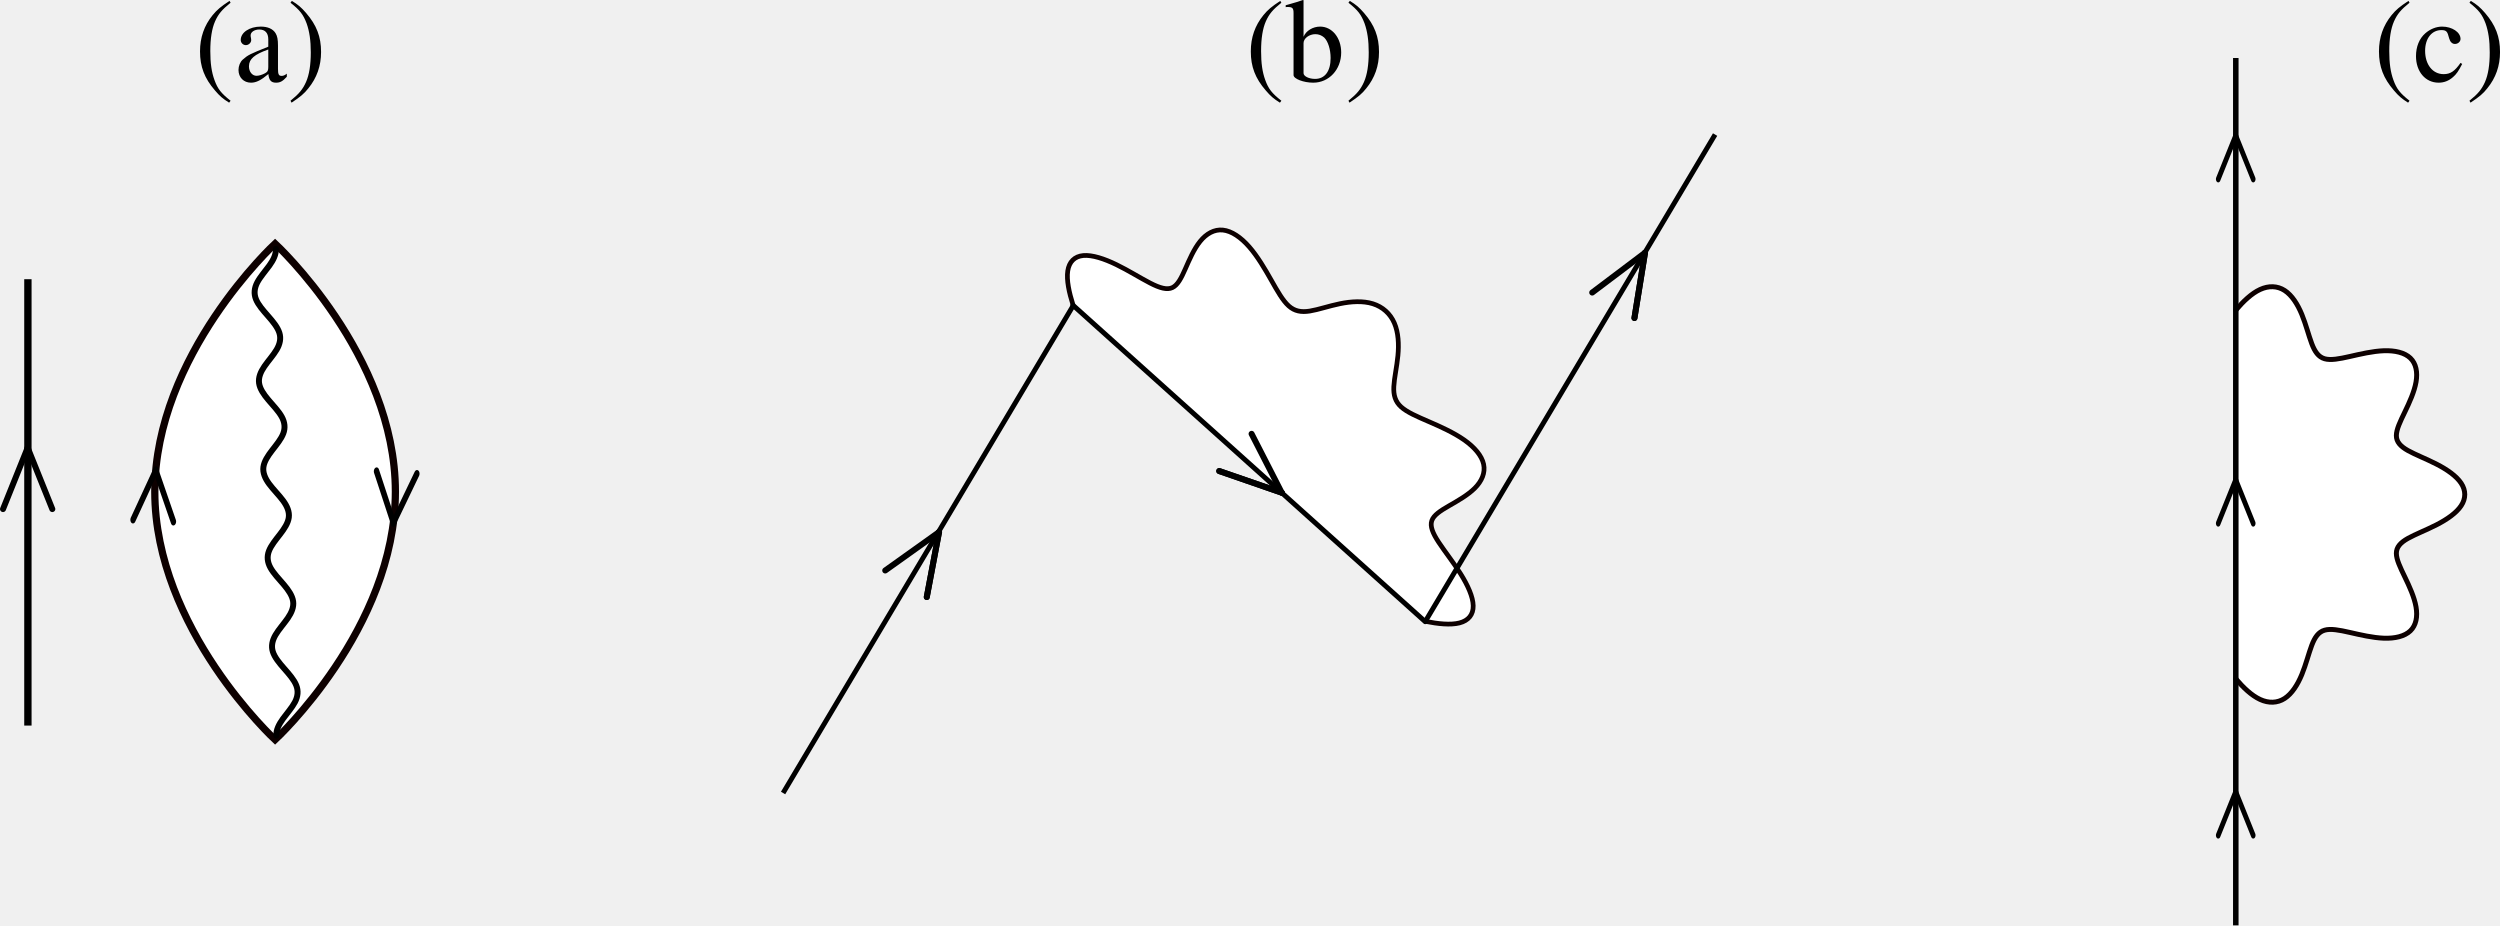
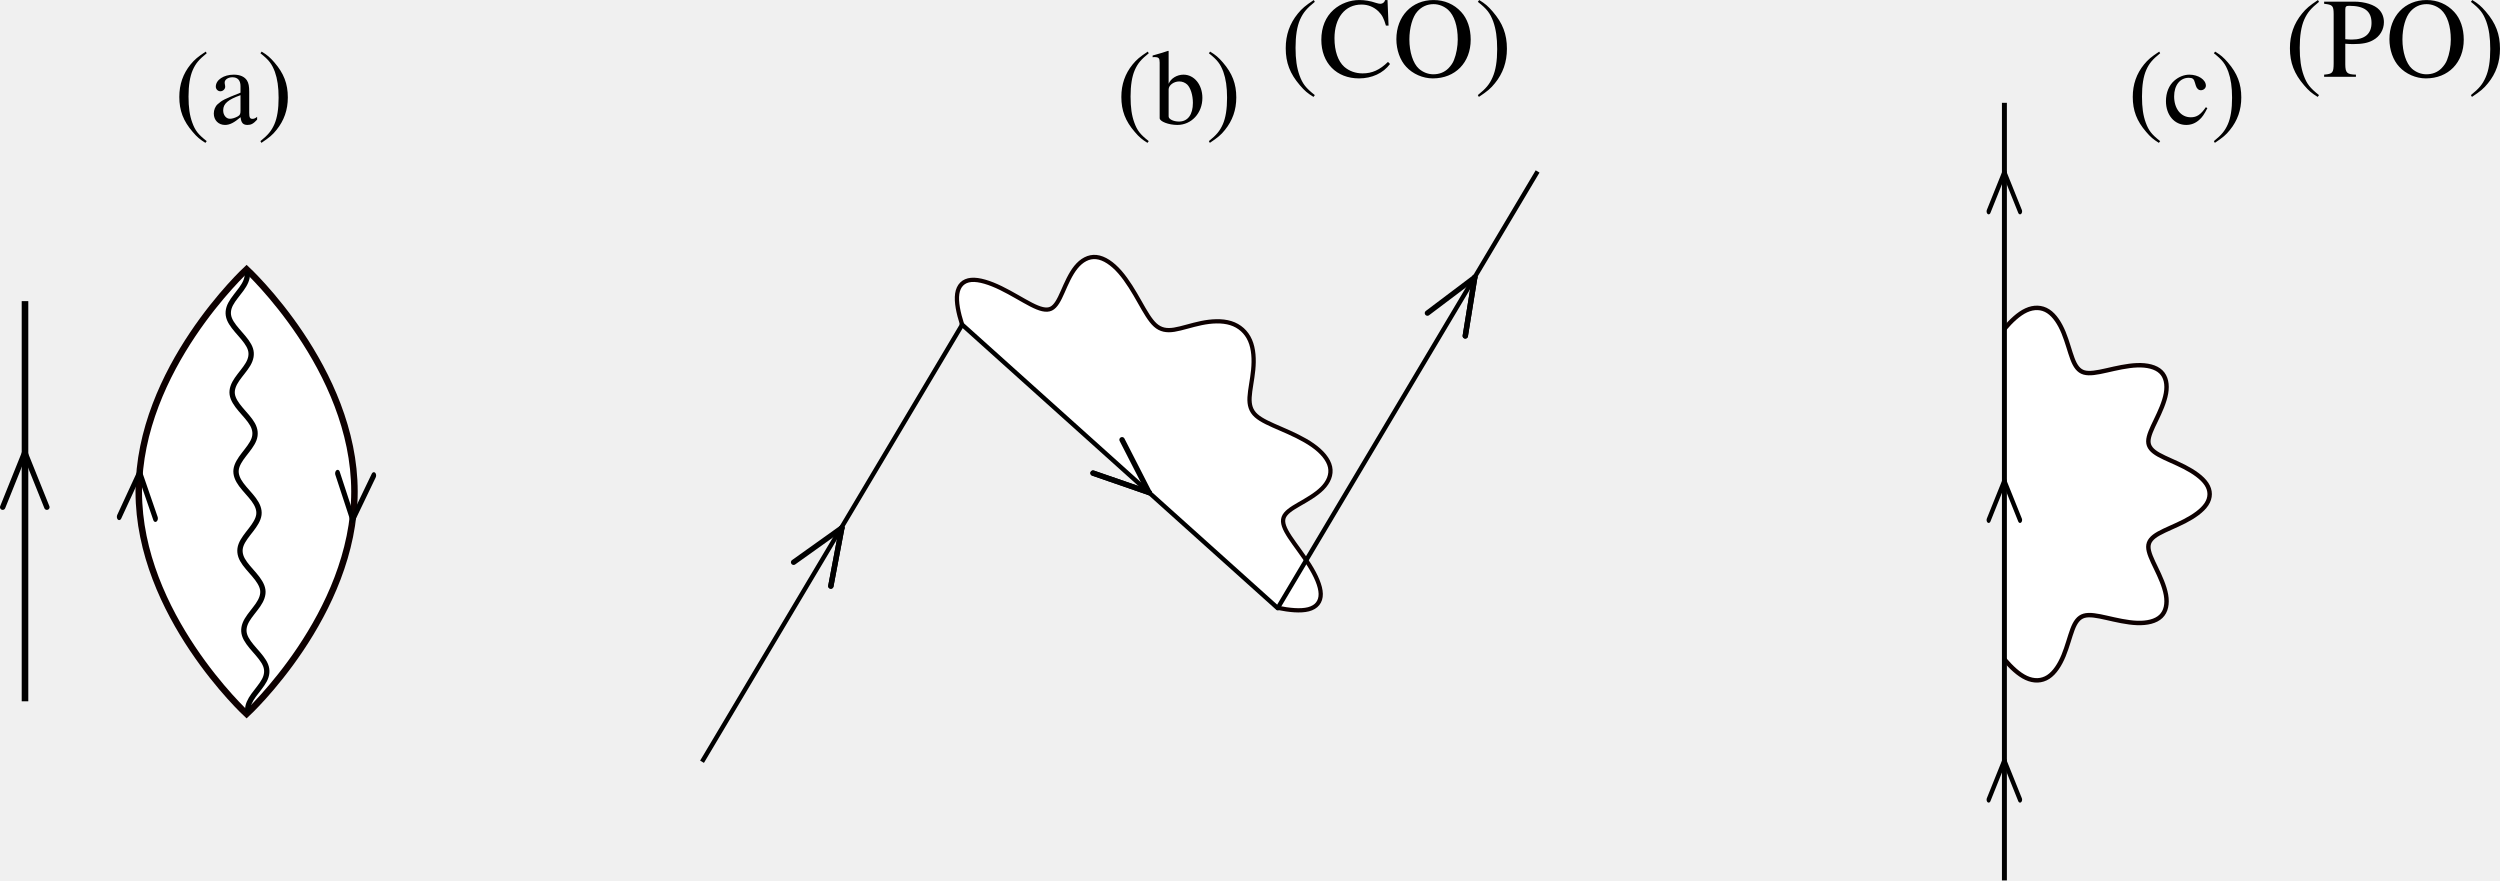
- <svg xmlns="http://www.w3.org/2000/svg" viewBox="0 0 503.205 186.262" height="186.262" width="503.205" xml:space="preserve" version="1.1" id="svg8457">
+ <svg xmlns="http://www.w3.org/2000/svg" id="svg8457" version="1.1" xml:space="preserve" width="561.291" height="197.671" viewBox="0 0 561.291 197.671">
  <defs id="defs8461" />
-   <g transform="matrix(1.25,0,0,-1.25,-22.42014,-13.68966)" id="g8465">
+   <g id="g8465" transform="matrix(1.25,0,0,-1.25,-22.42338,-2.28048)">
    <g id="g8467" />
-     <g transform="matrix(0.3337388,0,0,-0.3337388,-105.612,64.18171)" id="g12265">
-       <path style="fill:none;stroke:#000000;stroke-width:3.544;stroke-linecap:butt;stroke-linejoin:miter;stroke-miterlimit:4;stroke-dasharray:none;stroke-opacity:1" d="m 383.657,575.208 0,-215.368" id="path11376" />
-       <g id="g12111" transform="matrix(0.6680005,0,0,0.6680005,127.1242,145.6335)">
-         <path id="path11402" d="m 366.055,486.693 17.824,-44.349" style="fill:none;stroke:#000000;stroke-width:4.333;stroke-linecap:round;stroke-linejoin:miter;stroke-miterlimit:4;stroke-dasharray:none;stroke-opacity:1" />
-         <path style="fill:none;stroke:#000000;stroke-width:4.333;stroke-linecap:round;stroke-linejoin:miter;stroke-miterlimit:4;stroke-dasharray:none;stroke-opacity:1" d="M 401.661,486.693 383.837,442.344" id="path11404" />
+     <g id="g12265" transform="matrix(0.3337388,0,0,-0.3337388,-105.612,64.18171)">
+       <path id="path11376" d="M 383.657,575.208 V 359.84" style="fill:none;stroke:#000000;stroke-width:3.544;stroke-linecap:butt;stroke-linejoin:miter;stroke-miterlimit:4;stroke-dasharray:none;stroke-opacity:1" />
+       <g transform="matrix(0.6680005,0,0,0.6680005,127.1242,145.6335)" id="g12111">
+         <path style="fill:none;stroke:#000000;stroke-width:4.333;stroke-linecap:round;stroke-linejoin:miter;stroke-miterlimit:4;stroke-dasharray:none;stroke-opacity:1" d="m 366.055,486.693 17.824,-44.349" id="path11402" />
+         <path id="path11404" d="M 401.661,486.693 383.837,442.344" style="fill:none;stroke:#000000;stroke-width:4.333;stroke-linecap:round;stroke-linejoin:miter;stroke-miterlimit:4;stroke-dasharray:none;stroke-opacity:1" />
      </g>
-       <g id="g12126" transform="translate(354.2857,-1.428571)">
-         <g transform="translate(-40.89049,19.62875)" id="g12128">
-           <path id="path12130" d="m 247.571,444.162 c 0,66.087 -58.042,119.661 -58.042,119.661 0,0 -58.042,-53.574 -58.042,-119.661 0,-66.087 58.042,-119.661 58.042,-119.661 0,0 58.042,53.574 58.042,119.661" style="fill:#ffffff;fill-opacity:1;stroke:#0d0000;stroke-width:3.497;stroke-miterlimit:4;stroke-dasharray:none;stroke-opacity:1" />
-           <g id="g12132" transform="matrix(0.6946542,0.04528402,0.06505123,-0.9978819,106.7926,702.8495)">
-             <path id="path12134" d="m 163.645,276.565 14.033,-24.306" style="fill:none;stroke:#000000;stroke-width:3.7;stroke-linecap:round;stroke-linejoin:miter;stroke-miterlimit:4;stroke-dasharray:none;stroke-opacity:1" />
-             <path style="fill:none;stroke:#000000;stroke-width:3.7;stroke-linecap:round;stroke-linejoin:miter;stroke-miterlimit:4;stroke-dasharray:none;stroke-opacity:1" d="M 191.678,276.565 177.645,252.259" id="path12136" />
+       <g transform="translate(354.2857,-1.428571)" id="g12126">
+         <g id="g12128" transform="translate(-40.89049,19.62875)">
+           <path style="fill:#ffffff;fill-opacity:1;stroke:#0d0000;stroke-width:3.497;stroke-miterlimit:4;stroke-dasharray:none;stroke-opacity:1" d="m 247.571,444.162 c 0,66.087 -58.042,119.661 -58.042,119.661 0,0 -58.042,-53.574 -58.042,-119.661 0,-66.087 58.042,-119.661 58.042,-119.661 0,0 58.042,53.574 58.042,119.661" id="path12130" />
+           <g transform="matrix(0.6946542,0.04528402,0.06505123,-0.9978819,106.7926,702.8495)" id="g12132">
+             <path style="fill:none;stroke:#000000;stroke-width:3.7;stroke-linecap:round;stroke-linejoin:miter;stroke-miterlimit:4;stroke-dasharray:none;stroke-opacity:1" d="m 163.645,276.565 14.033,-24.306" id="path12134" />
+             <path id="path12136" d="M 191.678,276.565 177.645,252.259" style="fill:none;stroke:#000000;stroke-width:3.7;stroke-linecap:round;stroke-linejoin:miter;stroke-miterlimit:4;stroke-dasharray:none;stroke-opacity:1" />
          </g>
-           <g transform="matrix(0.6952484,0.03499506,-0.05027097,0.9987356,21.11981,175.7009)" id="g12138">
-             <path style="fill:none;stroke:#000000;stroke-width:3.7;stroke-linecap:round;stroke-linejoin:miter;stroke-miterlimit:4;stroke-dasharray:none;stroke-opacity:1" d="m 163.645,276.565 14.033,-24.306" id="path12140" />
-             <path id="path12142" d="M 191.678,276.565 177.645,252.259" style="fill:none;stroke:#000000;stroke-width:3.7;stroke-linecap:round;stroke-linejoin:miter;stroke-miterlimit:4;stroke-dasharray:none;stroke-opacity:1" />
+           <g id="g12138" transform="matrix(0.6952484,0.03499506,-0.05027097,0.9987356,21.11981,175.7009)">
+             <path id="path12140" d="m 163.645,276.565 14.033,-24.306" style="fill:none;stroke:#000000;stroke-width:3.7;stroke-linecap:round;stroke-linejoin:miter;stroke-miterlimit:4;stroke-dasharray:none;stroke-opacity:1" />
+             <path style="fill:none;stroke:#000000;stroke-width:3.7;stroke-linecap:round;stroke-linejoin:miter;stroke-miterlimit:4;stroke-dasharray:none;stroke-opacity:1" d="M 191.678,276.565 177.645,252.259" id="path12142" />
          </g>
        </g>
-         <path id="path12144" title="t cos(11*t)" d="m 149.004,346.646 c 0.132,2.699 -1.211,5.397 -3.165,8.093 -1.954,2.697 -4.389,5.392 -5.803,8.09 -1.413,2.697 -1.704,5.396 -0.629,8.097 1.075,2.701 3.463,5.404 5.839,8.106 2.377,2.703 4.602,5.405 5.454,8.106 0.852,2.7 0.279,5.399 -1.3,8.096 -1.579,2.697 -4.061,5.393 -5.914,8.089 -1.853,2.697 -2.95,5.394 -2.576,8.094 0.375,2.7 2.212,5.402 4.509,8.104 2.298,2.703 4.922,5.406 6.416,8.107 1.494,2.701 1.767,5.401 0.742,8.099 -1.024,2.698 -3.279,5.394 -5.364,8.09 -2.085,2.696 -3.86,5.393 -4.211,8.092 -0.351,2.699 0.757,5.4 2.749,8.102 1.992,2.702 4.755,5.405 6.748,8.107 1.994,2.702 3.098,5.403 2.749,8.102 -0.349,2.699 -2.127,5.396 -4.211,8.092 -2.084,2.696 -4.337,5.392 -5.364,8.09 -1.027,2.698 -0.749,5.397 0.742,8.099 1.492,2.701 4.117,5.404 6.416,8.107 2.299,2.703 4.132,5.404 4.509,8.104 0.377,2.7 -0.724,5.398 -2.576,8.094 -1.852,2.697 -4.333,5.392 -5.914,8.089 -1.581,2.697 -2.149,5.395 -1.3,8.096 0.849,2.7 3.077,5.403 5.454,8.106 2.377,2.703 4.762,5.405 5.839,8.106 1.078,2.701 0.783,5.4 -0.629,8.097 -1.411,2.697 -3.847,5.393 -5.803,8.09 -1.955,2.696 -3.296,5.394 -3.165,8.093" style="fill:none;stroke:#000000;stroke-width:2.874;stroke-linecap:round;stroke-miterlimit:4;stroke-dasharray:none;stroke-dashoffset:0;stroke-opacity:1" />
+         <path style="fill:none;stroke:#000000;stroke-width:2.874;stroke-linecap:round;stroke-miterlimit:4;stroke-dasharray:none;stroke-dashoffset:0;stroke-opacity:1" d="m 149.004,346.646 c 0.132,2.699 -1.211,5.397 -3.165,8.093 -1.954,2.697 -4.389,5.392 -5.803,8.09 -1.413,2.697 -1.704,5.396 -0.629,8.097 1.075,2.701 3.463,5.404 5.839,8.106 2.377,2.703 4.602,5.405 5.454,8.106 0.852,2.7 0.279,5.399 -1.3,8.096 -1.579,2.697 -4.061,5.393 -5.914,8.089 -1.853,2.697 -2.95,5.394 -2.576,8.094 0.375,2.7 2.212,5.402 4.509,8.104 2.298,2.703 4.922,5.406 6.416,8.107 1.494,2.701 1.767,5.401 0.742,8.099 -1.024,2.698 -3.279,5.394 -5.364,8.09 -2.085,2.696 -3.86,5.393 -4.211,8.092 -0.351,2.699 0.757,5.4 2.749,8.102 1.992,2.702 4.755,5.405 6.748,8.107 1.994,2.702 3.098,5.403 2.749,8.102 -0.349,2.699 -2.127,5.396 -4.211,8.092 -2.084,2.696 -4.337,5.392 -5.364,8.09 -1.027,2.698 -0.749,5.397 0.742,8.099 1.492,2.701 4.117,5.404 6.416,8.107 2.299,2.703 4.132,5.404 4.509,8.104 0.377,2.7 -0.724,5.398 -2.576,8.094 -1.852,2.697 -4.333,5.392 -5.914,8.089 -1.581,2.697 -2.149,5.395 -1.3,8.096 0.849,2.7 3.077,5.403 5.454,8.106 2.377,2.703 4.762,5.405 5.839,8.106 1.078,2.701 0.783,5.4 -0.629,8.097 -1.411,2.697 -3.847,5.393 -5.803,8.09 -1.955,2.696 -3.296,5.394 -3.165,8.093" title="t cos(11*t)" id="path12144" />
      </g>
    </g>
-     <g transform="matrix(0.3337388,0,0,-0.3337388,8.769618,100.4162)" id="g12216">
-       <path style="fill:#ffffff;fill-opacity:1;stroke:#0d0000;stroke-width:2.39;stroke-linecap:round;stroke-miterlimit:4;stroke-dasharray:none;stroke-dashoffset:0;stroke-opacity:1" d="m 1106.251,661.238 c 3.491,4.13 7.534,8.018 11.686,9.936 4.152,1.918 8.345,1.788 11.85,-0.485 3.505,-2.273 6.264,-6.639 8.275,-11.518 2.011,-4.879 3.299,-10.148 4.788,-14.087 1.488,-3.939 3.267,-6.475 6.209,-7.326 2.942,-0.852 7.103,-0.064 12.179,1.092 5.076,1.156 11.016,2.57 16.381,2.769 5.366,0.199 10.042,-0.883 12.811,-3.535 2.769,-2.651 3.569,-6.834 2.742,-11.568 -0.827,-4.734 -3.219,-9.928 -5.416,-14.471 -2.197,-4.543 -4.067,-8.391 -4.07,-11.374 0,-2.983 1.931,-5.144 5.561,-7.187 3.63,-2.043 8.887,-4.04 13.864,-6.594 4.976,-2.554 9.527,-5.683 11.84,-9.191 2.314,-3.508 2.31,-7.34 0,-10.849 -2.31,-3.508 -6.865,-6.635 -11.84,-9.191 -4.976,-2.555 -10.231,-4.551 -13.864,-6.594 -3.633,-2.043 -5.561,-4.206 -5.561,-7.187 -6e-4,-2.982 1.873,-6.833 4.07,-11.374 2.197,-4.542 4.586,-9.736 5.416,-14.471 0.83,-4.735 0.024,-8.914 -2.742,-11.568 -2.765,-2.654 -7.446,-3.731 -12.811,-3.535 -5.364,0.196 -11.304,1.612 -16.381,2.769 -5.078,1.157 -9.235,1.941 -12.179,1.092 -2.945,-0.849 -4.72,-3.39 -6.209,-7.326 -1.489,-3.937 -2.779,-9.206 -4.788,-14.087 -2.009,-4.88 -4.771,-9.241 -8.275,-11.518 -3.503,-2.277 -7.697,-2.4 -11.85,-0.486 -4.152,1.914 -8.195,5.806 -11.686,9.936" title="cos(t)*(7+sin(9*t)) sin(t)*(7+sin(9*t))" id="path4660-1" />
-       <path id="path4258" d="m 1106.214,780.183 0,-418.499" style="fill:none;stroke:#000000;stroke-width:2.663;stroke-linecap:butt;stroke-linejoin:miter;stroke-miterlimit:4;stroke-dasharray:none;stroke-opacity:1" />
-       <g transform="matrix(0.6021712,0,0,0.8650286,999.1994,180.87)" id="g4260">
-         <path style="fill:none;stroke:#000000;stroke-width:3.7;stroke-linecap:round;stroke-linejoin:miter;stroke-miterlimit:4;stroke-dasharray:none;stroke-opacity:1" d="m 163.645,276.565 14.033,-24.306" id="path4262" />
-         <path id="path4264" d="M 191.678,276.565 177.645,252.259" style="fill:none;stroke:#000000;stroke-width:3.7;stroke-linecap:round;stroke-linejoin:miter;stroke-miterlimit:4;stroke-dasharray:none;stroke-opacity:1" />
+     <g id="g12216" transform="matrix(0.3337388,0,0,-0.3337388,8.769618,100.4162)">
+       <path id="path4660-1" title="cos(t)*(7+sin(9*t)) sin(t)*(7+sin(9*t))" d="m 1106.251,661.238 c 3.491,4.13 7.534,8.018 11.686,9.936 4.152,1.918 8.345,1.788 11.85,-0.485 3.505,-2.273 6.264,-6.639 8.275,-11.518 2.011,-4.879 3.299,-10.148 4.788,-14.087 1.488,-3.939 3.267,-6.475 6.209,-7.326 2.942,-0.852 7.103,-0.064 12.179,1.092 5.076,1.156 11.016,2.57 16.381,2.769 5.366,0.199 10.042,-0.883 12.811,-3.535 2.769,-2.651 3.569,-6.834 2.742,-11.568 -0.827,-4.734 -3.219,-9.928 -5.416,-14.471 -2.197,-4.543 -4.067,-8.391 -4.07,-11.374 0,-2.983 1.931,-5.144 5.561,-7.187 3.63,-2.043 8.887,-4.04 13.864,-6.594 4.976,-2.554 9.527,-5.683 11.84,-9.191 2.314,-3.508 2.31,-7.34 0,-10.849 -2.31,-3.508 -6.865,-6.635 -11.84,-9.191 -4.976,-2.555 -10.231,-4.551 -13.864,-6.594 -3.633,-2.043 -5.561,-4.206 -5.561,-7.187 -6e-4,-2.982 1.873,-6.833 4.07,-11.374 2.197,-4.542 4.586,-9.736 5.416,-14.471 0.83,-4.735 0.024,-8.914 -2.742,-11.568 -2.765,-2.654 -7.446,-3.731 -12.811,-3.535 -5.364,0.196 -11.304,1.612 -16.381,2.769 -5.078,1.157 -9.235,1.941 -12.179,1.092 -2.945,-0.849 -4.72,-3.39 -6.209,-7.326 -1.489,-3.937 -2.779,-9.206 -4.788,-14.087 -2.009,-4.88 -4.771,-9.241 -8.275,-11.518 -3.503,-2.277 -7.697,-2.4 -11.85,-0.486 -4.152,1.914 -8.195,5.806 -11.686,9.936" style="fill:#ffffff;fill-opacity:1;stroke:#0d0000;stroke-width:2.39;stroke-linecap:round;stroke-miterlimit:4;stroke-dasharray:none;stroke-dashoffset:0;stroke-opacity:1" />
+       <path style="fill:none;stroke:#000000;stroke-width:2.663;stroke-linecap:butt;stroke-linejoin:miter;stroke-miterlimit:4;stroke-dasharray:none;stroke-opacity:1" d="M 1106.214,780.183 V 361.684" id="path4258" />
+       <g id="g4260" transform="matrix(0.6021712,0,0,0.8650286,999.1994,180.87)">
+         <path id="path4262" d="m 163.645,276.565 14.033,-24.306" style="fill:none;stroke:#000000;stroke-width:3.7;stroke-linecap:round;stroke-linejoin:miter;stroke-miterlimit:4;stroke-dasharray:none;stroke-opacity:1" />
+         <path style="fill:none;stroke:#000000;stroke-width:3.7;stroke-linecap:round;stroke-linejoin:miter;stroke-miterlimit:4;stroke-dasharray:none;stroke-opacity:1" d="M 191.678,276.565 177.645,252.259" id="path4264" />
      </g>
-       <g id="g4266" transform="matrix(0.6021712,0,0,0.8650286,999.1994,346.9555)">
-         <path id="path4268" d="m 163.645,276.565 14.033,-24.306" style="fill:none;stroke:#000000;stroke-width:3.7;stroke-linecap:round;stroke-linejoin:miter;stroke-miterlimit:4;stroke-dasharray:none;stroke-opacity:1" />
-         <path style="fill:none;stroke:#000000;stroke-width:3.7;stroke-linecap:round;stroke-linejoin:miter;stroke-miterlimit:4;stroke-dasharray:none;stroke-opacity:1" d="M 191.678,276.565 177.645,252.259" id="path4270" />
+       <g transform="matrix(0.6021712,0,0,0.8650286,999.1994,346.9555)" id="g4266">
+         <path style="fill:none;stroke:#000000;stroke-width:3.7;stroke-linecap:round;stroke-linejoin:miter;stroke-miterlimit:4;stroke-dasharray:none;stroke-opacity:1" d="m 163.645,276.565 14.033,-24.306" id="path4268" />
+         <path id="path4270" d="M 191.678,276.565 177.645,252.259" style="fill:none;stroke:#000000;stroke-width:3.7;stroke-linecap:round;stroke-linejoin:miter;stroke-miterlimit:4;stroke-dasharray:none;stroke-opacity:1" />
      </g>
-       <g transform="matrix(0.6021712,0,0,0.8650286,999.1994,497.4705)" id="g4272">
-         <path style="fill:none;stroke:#000000;stroke-width:3.7;stroke-linecap:round;stroke-linejoin:miter;stroke-miterlimit:4;stroke-dasharray:none;stroke-opacity:1" d="m 163.645,276.565 14.033,-24.306" id="path4274" />
-         <path id="path4276" d="M 191.678,276.565 177.645,252.259" style="fill:none;stroke:#000000;stroke-width:3.7;stroke-linecap:round;stroke-linejoin:miter;stroke-miterlimit:4;stroke-dasharray:none;stroke-opacity:1" />
+       <g id="g4272" transform="matrix(0.6021712,0,0,0.8650286,999.1994,497.4705)">
+         <path id="path4274" d="m 163.645,276.565 14.033,-24.306" style="fill:none;stroke:#000000;stroke-width:3.7;stroke-linecap:round;stroke-linejoin:miter;stroke-miterlimit:4;stroke-dasharray:none;stroke-opacity:1" />
+         <path style="fill:none;stroke:#000000;stroke-width:3.7;stroke-linecap:round;stroke-linejoin:miter;stroke-miterlimit:4;stroke-dasharray:none;stroke-opacity:1" d="M 191.678,276.565 177.645,252.259" id="path4276" />
      </g>
    </g>
-     <g transform="translate(-61.07403,16.82652)" id="g9347">
-       <g id="g9310" transform="matrix(0.6682771,0.7439124,-0.7439124,0.6682771,29.52803,-246.4717)">
-         <path id="path4660" title="cos(t)*(7+sin(9*t)) sin(t)*(7+sin(9*t))" d="m 274.713,-128.268 c 1.04,-1.771 2.245,-3.438 3.482,-4.26 1.237,-0.822 2.487,-0.766 3.531,0.208 1.044,0.975 1.867,2.846 2.466,4.938 0.599,2.092 0.983,4.351 1.427,6.039 0.444,1.689 0.973,2.776 1.85,3.141 0.877,0.365 2.117,0.028 3.629,-0.468 1.513,-0.496 3.283,-1.102 4.882,-1.187 1.599,-0.085 2.992,0.379 3.817,1.515 0.825,1.137 1.064,2.93 0.817,4.96 -0.247,2.029 -0.959,4.257 -1.614,6.204 -0.655,1.948 -1.212,3.598 -1.213,4.877 -6.6e-4,1.279 0.576,2.205 1.657,3.081 1.082,0.876 2.648,1.732 4.131,2.827 1.483,1.095 2.839,2.437 3.528,3.94 0.69,1.504 0.688,3.147 0,4.651 -0.688,1.504 -2.046,2.845 -3.528,3.94 -1.483,1.096 -3.049,1.951 -4.131,2.827 -1.083,0.876 -1.657,1.803 -1.657,3.081 -1.9e-4,1.278 0.558,2.929 1.213,4.877 0.655,1.947 1.367,4.174 1.614,6.204 0.247,2.03 0.007,3.822 -0.817,4.96 -0.824,1.138 -2.219,1.6 -3.817,1.515 -1.599,-0.084 -3.368,-0.691 -4.882,-1.187 -1.513,-0.496 -2.752,-0.832 -3.629,-0.468 -0.877,0.364 -1.407,1.453 -1.85,3.141 -0.444,1.688 -0.828,3.947 -1.427,6.039 -0.599,2.092 -1.422,3.962 -2.466,4.938 -1.044,0.976 -2.294,1.029 -3.531,0.208 -1.237,-0.821 -2.442,-2.489 -3.482,-4.26" style="fill:#ffffff;fill-opacity:1;stroke:#0d0000;stroke-width:0.763;stroke-linecap:round;stroke-miterlimit:4;stroke-dasharray:none;stroke-dashoffset:0;stroke-opacity:1" />
-         <path id="path9308" d="m 274.658,-52.038 0,-76.255" style="fill:none;fill-rule:evenodd;stroke:#000000;stroke-width:0.8px;stroke-linecap:round;stroke-linejoin:miter;stroke-opacity:1" />
+     <g id="g9347" transform="translate(-61.07403,16.82652)">
+       <g transform="rotate(48.06577,291.1293,-90.1265)" id="g9310">
+         <path style="fill:#ffffff;fill-opacity:1;stroke:#0d0000;stroke-width:0.763;stroke-linecap:round;stroke-miterlimit:4;stroke-dasharray:none;stroke-dashoffset:0;stroke-opacity:1" d="m 274.713,-128.268 c 1.04,-1.771 2.245,-3.438 3.482,-4.26 1.237,-0.822 2.487,-0.766 3.531,0.208 1.044,0.975 1.867,2.846 2.466,4.938 0.599,2.092 0.983,4.351 1.427,6.039 0.444,1.689 0.973,2.776 1.85,3.141 0.877,0.365 2.117,0.028 3.629,-0.468 1.513,-0.496 3.283,-1.102 4.882,-1.187 1.599,-0.085 2.992,0.379 3.817,1.515 0.825,1.137 1.064,2.93 0.817,4.96 -0.247,2.029 -0.959,4.257 -1.614,6.204 -0.655,1.948 -1.212,3.598 -1.213,4.877 -6.6e-4,1.279 0.576,2.205 1.657,3.081 1.082,0.876 2.648,1.732 4.131,2.827 1.483,1.095 2.839,2.437 3.528,3.94 0.69,1.504 0.688,3.147 0,4.651 -0.688,1.504 -2.046,2.845 -3.528,3.94 -1.483,1.096 -3.049,1.951 -4.131,2.827 -1.083,0.876 -1.657,1.803 -1.657,3.081 -1.9e-4,1.278 0.558,2.929 1.213,4.877 0.655,1.947 1.367,4.174 1.614,6.204 0.247,2.03 0.007,3.822 -0.817,4.96 -0.824,1.138 -2.219,1.6 -3.817,1.515 -1.599,-0.084 -3.368,-0.691 -4.882,-1.187 -1.513,-0.496 -2.752,-0.832 -3.629,-0.468 -0.877,0.364 -1.407,1.453 -1.85,3.141 -0.444,1.688 -0.828,3.947 -1.427,6.039 -0.599,2.092 -1.422,3.962 -2.466,4.938 -1.044,0.976 -2.294,1.029 -3.531,0.208 -1.237,-0.821 -2.442,-2.489 -3.482,-4.26" title="cos(t)*(7+sin(9*t)) sin(t)*(7+sin(9*t))" id="path4660" />
+         <path style="fill:none;fill-rule:evenodd;stroke:#000000;stroke-width:0.8px;stroke-linecap:round;stroke-linejoin:miter;stroke-opacity:1" d="M 274.658,-52.038 V -128.292" id="path9308" />
      </g>
-       <path style="fill:none;fill-rule:evenodd;stroke:#000000;stroke-width:0.8px;stroke-linecap:butt;stroke-linejoin:miter;stroke-opacity:1" d="m 308.445,-127.97 46.74,78.524" id="path9314" />
-       <path id="path9316" d="m 205.107,-155.471 46.74,78.524" style="fill:none;fill-rule:evenodd;stroke:#000000;stroke-width:0.8px;stroke-linecap:butt;stroke-linejoin:miter;stroke-opacity:1" />
-       <g id="g9326" transform="matrix(0.5199831,-0.8541766,0.8541766,0.5199831,235.1753,251.4817)">
-         <path style="fill:none;stroke:#000000;stroke-width:0.966;stroke-linecap:round;stroke-linejoin:miter;stroke-miterlimit:4;stroke-dasharray:none;stroke-opacity:1" d="m 330.891,-84.097 -1.057,10.603" id="path9320" />
-         <path id="path9322" d="m 337.927,-80.421 -8.101,6.923" style="fill:none;stroke:#000000;stroke-width:0.966;stroke-linecap:round;stroke-linejoin:miter;stroke-miterlimit:4;stroke-dasharray:none;stroke-opacity:1" />
-         <path style="fill:none;stroke:#000000;stroke-width:0.966;stroke-linecap:round;stroke-linejoin:miter;stroke-miterlimit:4;stroke-dasharray:none;stroke-opacity:1" d="m 337.927,-80.421 -8.101,6.923" id="path9324" />
+       <path id="path9314" d="m 308.445,-127.97 46.74,78.524" style="fill:none;fill-rule:evenodd;stroke:#000000;stroke-width:0.8px;stroke-linecap:butt;stroke-linejoin:miter;stroke-opacity:1" />
+       <path style="fill:none;fill-rule:evenodd;stroke:#000000;stroke-width:0.8px;stroke-linecap:butt;stroke-linejoin:miter;stroke-opacity:1" d="m 205.107,-155.471 46.74,78.524" id="path9316" />
+       <g transform="rotate(-58.66889,341.34,-83.50307)" id="g9326">
+         <path id="path9320" d="m 330.891,-84.097 -1.057,10.603" style="fill:none;stroke:#000000;stroke-width:0.966;stroke-linecap:round;stroke-linejoin:miter;stroke-miterlimit:4;stroke-dasharray:none;stroke-opacity:1" />
+         <path style="fill:none;stroke:#000000;stroke-width:0.966;stroke-linecap:round;stroke-linejoin:miter;stroke-miterlimit:4;stroke-dasharray:none;stroke-opacity:1" d="m 337.927,-80.421 -8.101,6.923" id="path9322" />
+         <path id="path9324" d="m 337.927,-80.421 -8.101,6.923" style="fill:none;stroke:#000000;stroke-width:0.966;stroke-linecap:round;stroke-linejoin:miter;stroke-miterlimit:4;stroke-dasharray:none;stroke-opacity:1" />
      </g>
-       <g transform="matrix(-0.9309273,-0.3652046,0.3652046,-0.9309273,619.2948,-55.08163)" id="g9331">
-         <path id="path9333" d="m 330.891,-84.097 -1.057,10.603" style="fill:none;stroke:#000000;stroke-width:0.966;stroke-linecap:round;stroke-linejoin:miter;stroke-miterlimit:4;stroke-dasharray:none;stroke-opacity:1" />
-         <path style="fill:none;stroke:#000000;stroke-width:0.966;stroke-linecap:round;stroke-linejoin:miter;stroke-miterlimit:4;stroke-dasharray:none;stroke-opacity:1" d="m 337.927,-80.421 -8.101,6.923" id="path9335" />
-         <path id="path9337" d="m 337.927,-80.421 -8.101,6.923" style="fill:none;stroke:#000000;stroke-width:0.966;stroke-linecap:round;stroke-linejoin:miter;stroke-miterlimit:4;stroke-dasharray:none;stroke-opacity:1" />
+       <g id="g9331" transform="rotate(-158.5798,304.4385,-86.10576)">
+         <path style="fill:none;stroke:#000000;stroke-width:0.966;stroke-linecap:round;stroke-linejoin:miter;stroke-miterlimit:4;stroke-dasharray:none;stroke-opacity:1" d="m 330.891,-84.097 -1.057,10.603" id="path9333" />
+         <path id="path9335" d="m 337.927,-80.421 -8.101,6.923" style="fill:none;stroke:#000000;stroke-width:0.966;stroke-linecap:round;stroke-linejoin:miter;stroke-miterlimit:4;stroke-dasharray:none;stroke-opacity:1" />
+         <path style="fill:none;stroke:#000000;stroke-width:0.966;stroke-linecap:round;stroke-linejoin:miter;stroke-miterlimit:4;stroke-dasharray:none;stroke-opacity:1" d="m 337.927,-80.421 -8.101,6.923" id="path9337" />
      </g>
-       <g id="g9339" transform="matrix(0.4972534,-0.8676053,0.8676053,0.4972534,129.9818,209.2608)">
-         <path style="fill:none;stroke:#000000;stroke-width:0.966;stroke-linecap:round;stroke-linejoin:miter;stroke-miterlimit:4;stroke-dasharray:none;stroke-opacity:1" d="m 330.891,-84.097 -1.057,10.603" id="path9341" />
-         <path id="path9343" d="m 337.927,-80.421 -8.101,6.923" style="fill:none;stroke:#000000;stroke-width:0.966;stroke-linecap:round;stroke-linejoin:miter;stroke-miterlimit:4;stroke-dasharray:none;stroke-opacity:1" />
-         <path style="fill:none;stroke:#000000;stroke-width:0.966;stroke-linecap:round;stroke-linejoin:miter;stroke-miterlimit:4;stroke-dasharray:none;stroke-opacity:1" d="m 337.927,-80.421 -8.101,6.923" id="path9345" />
+       <g transform="rotate(-60.18154,245.5548,-7.526368)" id="g9339">
+         <path id="path9341" d="m 330.891,-84.097 -1.057,10.603" style="fill:none;stroke:#000000;stroke-width:0.966;stroke-linecap:round;stroke-linejoin:miter;stroke-miterlimit:4;stroke-dasharray:none;stroke-opacity:1" />
+         <path style="fill:none;stroke:#000000;stroke-width:0.966;stroke-linecap:round;stroke-linejoin:miter;stroke-miterlimit:4;stroke-dasharray:none;stroke-opacity:1" d="m 337.927,-80.421 -8.101,6.923" id="path9343" />
+         <path id="path9345" d="m 337.927,-80.421 -8.101,6.923" style="fill:none;stroke:#000000;stroke-width:0.966;stroke-linecap:round;stroke-linejoin:miter;stroke-miterlimit:4;stroke-dasharray:none;stroke-opacity:1" />
      </g>
    </g>
-     <text transform="scale(1,-1)" id="text9366" y="24.075" x="49.224" style="font-style:normal;font-weight:normal;font-size:19.214px;line-height:125%;font-family:Sans;letter-spacing:0px;word-spacing:0px;fill:#000000;fill-opacity:1;stroke:none;stroke-width:1px;stroke-linecap:butt;stroke-linejoin:miter;stroke-opacity:1" xml:space="preserve">
-       <tspan style="font-style:normal;font-variant:normal;font-weight:normal;font-stretch:normal;font-family:times;-inkscape-font-specification:times" y="24.075" x="49.224" id="tspan9368">(a)</tspan>
+     <text xml:space="preserve" style="font-style:normal;font-weight:normal;font-size:19.214px;line-height:125%;font-family:Sans;letter-spacing:0px;word-spacing:0px;fill:#000000;fill-opacity:1;stroke:none;stroke-width:1px;stroke-linecap:butt;stroke-linejoin:miter;stroke-opacity:1" x="49.224" y="24.075" id="text9366" transform="scale(1,-1)">
+       <tspan id="tspan9368" x="49.224" y="24.075" style="font-style:normal;font-variant:normal;font-weight:normal;font-stretch:normal;font-family:times;-inkscape-font-specification:times">(a)</tspan>
    </text>
-     <text xml:space="preserve" style="font-style:normal;font-weight:normal;font-size:19.214px;line-height:125%;font-family:Sans;letter-spacing:0px;word-spacing:0px;fill:#000000;fill-opacity:1;stroke:none;stroke-width:1px;stroke-linecap:butt;stroke-linejoin:miter;stroke-opacity:1" x="218.424" y="24.075" id="text9370" transform="scale(1,-1)">
-       <tspan id="tspan9372" x="218.424" y="24.075" style="font-style:normal;font-variant:normal;font-weight:normal;font-stretch:normal;font-family:times;-inkscape-font-specification:times">(b)</tspan>
+     <text transform="scale(1,-1)" id="text9370" y="24.075" x="218.424" style="font-style:normal;font-weight:normal;font-size:19.214px;line-height:125%;font-family:Sans;letter-spacing:0px;word-spacing:0px;fill:#000000;fill-opacity:1;stroke:none;stroke-width:1px;stroke-linecap:butt;stroke-linejoin:miter;stroke-opacity:1" xml:space="preserve">
+       <tspan style="font-style:normal;font-variant:normal;font-weight:normal;font-stretch:normal;font-family:times;-inkscape-font-specification:times" y="24.075" x="218.424" id="tspan9372">(b)</tspan>
    </text>
-     <text transform="scale(1,-1)" id="text9374" y="24.075" x="400.088" style="font-style:normal;font-weight:normal;font-size:19.214px;line-height:125%;font-family:Sans;letter-spacing:0px;word-spacing:0px;fill:#000000;fill-opacity:1;stroke:none;stroke-width:1px;stroke-linecap:butt;stroke-linejoin:miter;stroke-opacity:1" xml:space="preserve">
-       <tspan style="font-style:normal;font-variant:normal;font-weight:normal;font-stretch:normal;font-family:times;-inkscape-font-specification:times" y="24.075" x="400.088" id="tspan9376">(c)</tspan>
+     <text xml:space="preserve" style="font-style:normal;font-weight:normal;font-size:19.214px;line-height:125%;font-family:Sans;letter-spacing:0px;word-spacing:0px;fill:#000000;fill-opacity:1;stroke:none;stroke-width:1px;stroke-linecap:butt;stroke-linejoin:miter;stroke-opacity:1" x="400.088" y="24.075" id="text9374" transform="scale(1,-1)">
+       <tspan id="tspan9376" x="400.088" y="24.075" style="font-style:normal;font-variant:normal;font-weight:normal;font-stretch:normal;font-family:times;-inkscape-font-specification:times">(c)</tspan>
    </text>
  </g>
+   <text id="text987" y="17.242" x="287.448" style="font-style:normal;font-weight:normal;font-size:25.506px;line-height:125%;font-family:Sans;text-align:start;letter-spacing:0px;word-spacing:0px;text-anchor:start;fill:#000000;fill-opacity:1;stroke:none;stroke-width:0.567px;stroke-linecap:butt;stroke-linejoin:miter;stroke-opacity:1" xml:space="preserve">
+     <tspan style="font-style:normal;font-variant:normal;font-weight:normal;font-stretch:normal;font-family:times;-inkscape-font-specification:times;stroke-width:0.567px" y="17.242" x="287.448" id="tspan985">(CO)</tspan>
+   </text>
+   <text xml:space="preserve" style="font-style:normal;font-weight:normal;font-size:25.506px;line-height:125%;font-family:Sans;text-align:start;letter-spacing:0px;word-spacing:0px;text-anchor:start;fill:#000000;fill-opacity:1;stroke:none;stroke-width:0.567px;stroke-linecap:butt;stroke-linejoin:miter;stroke-opacity:1" x="512.907" y="17.242" id="text991">
+     <tspan id="tspan989" x="512.907" y="17.242" style="font-style:normal;font-variant:normal;font-weight:normal;font-stretch:normal;font-family:times;-inkscape-font-specification:times;stroke-width:0.567px">(PO)</tspan>
+   </text>
</svg>
